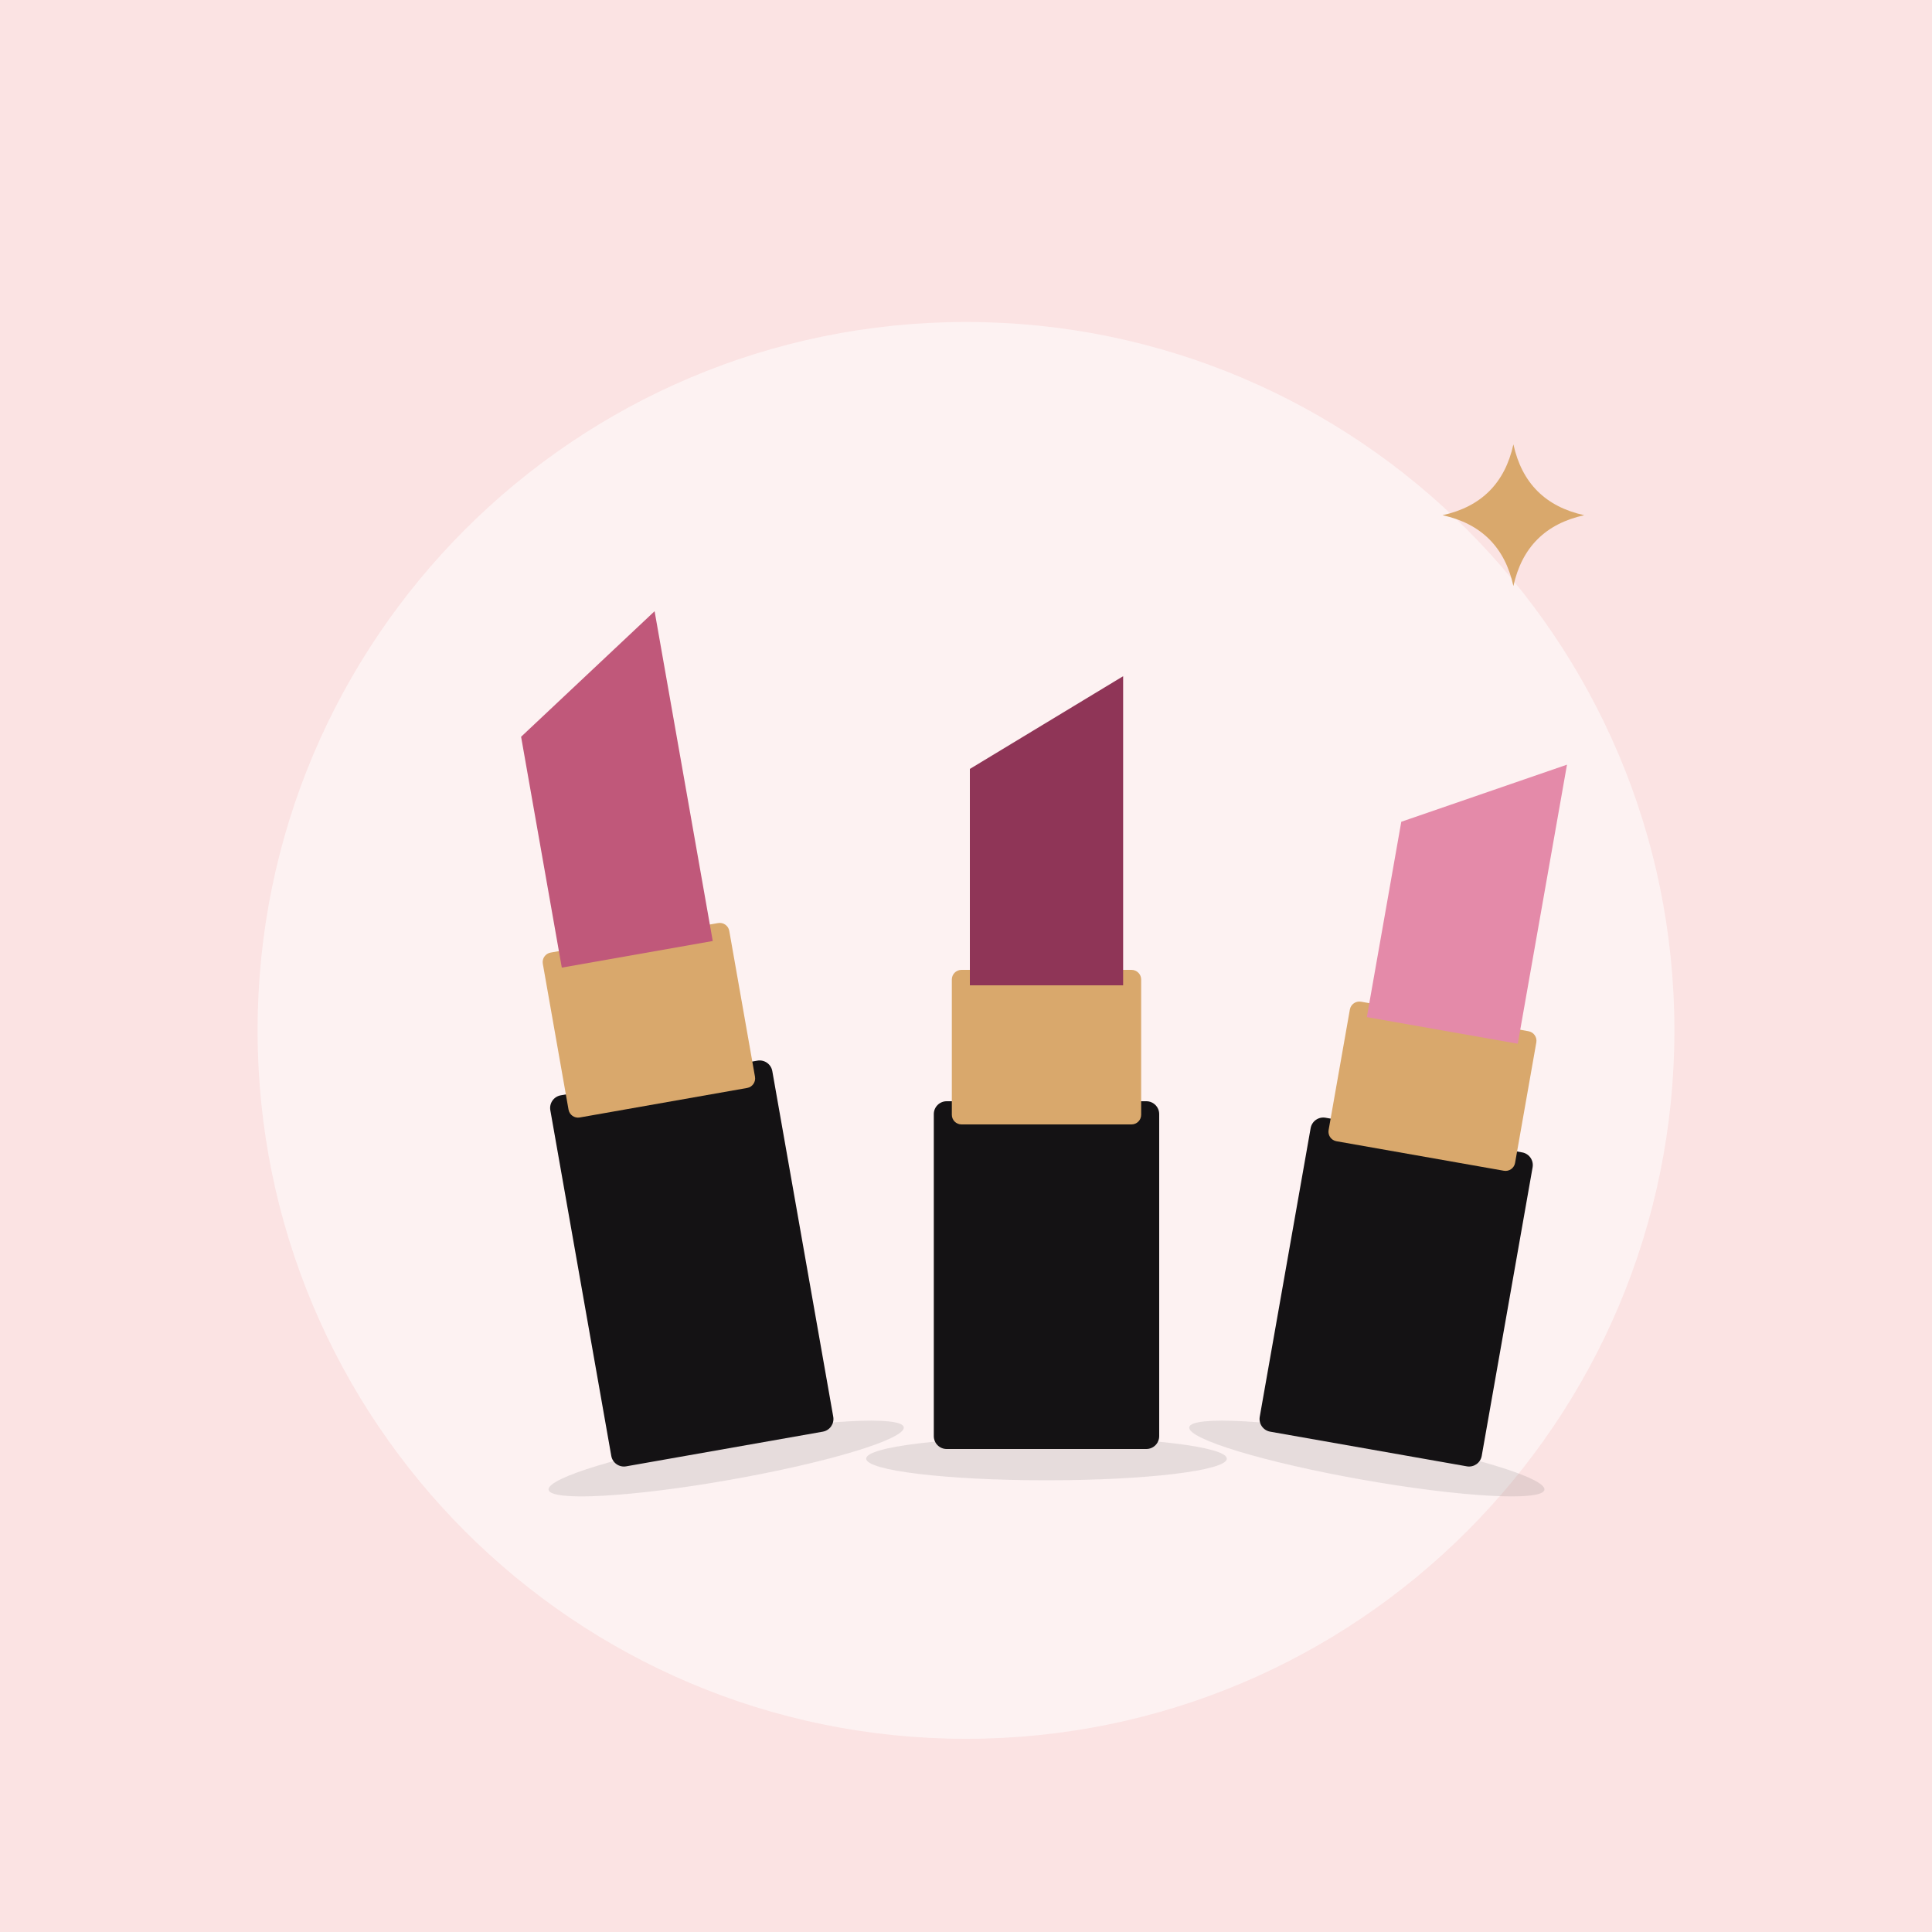
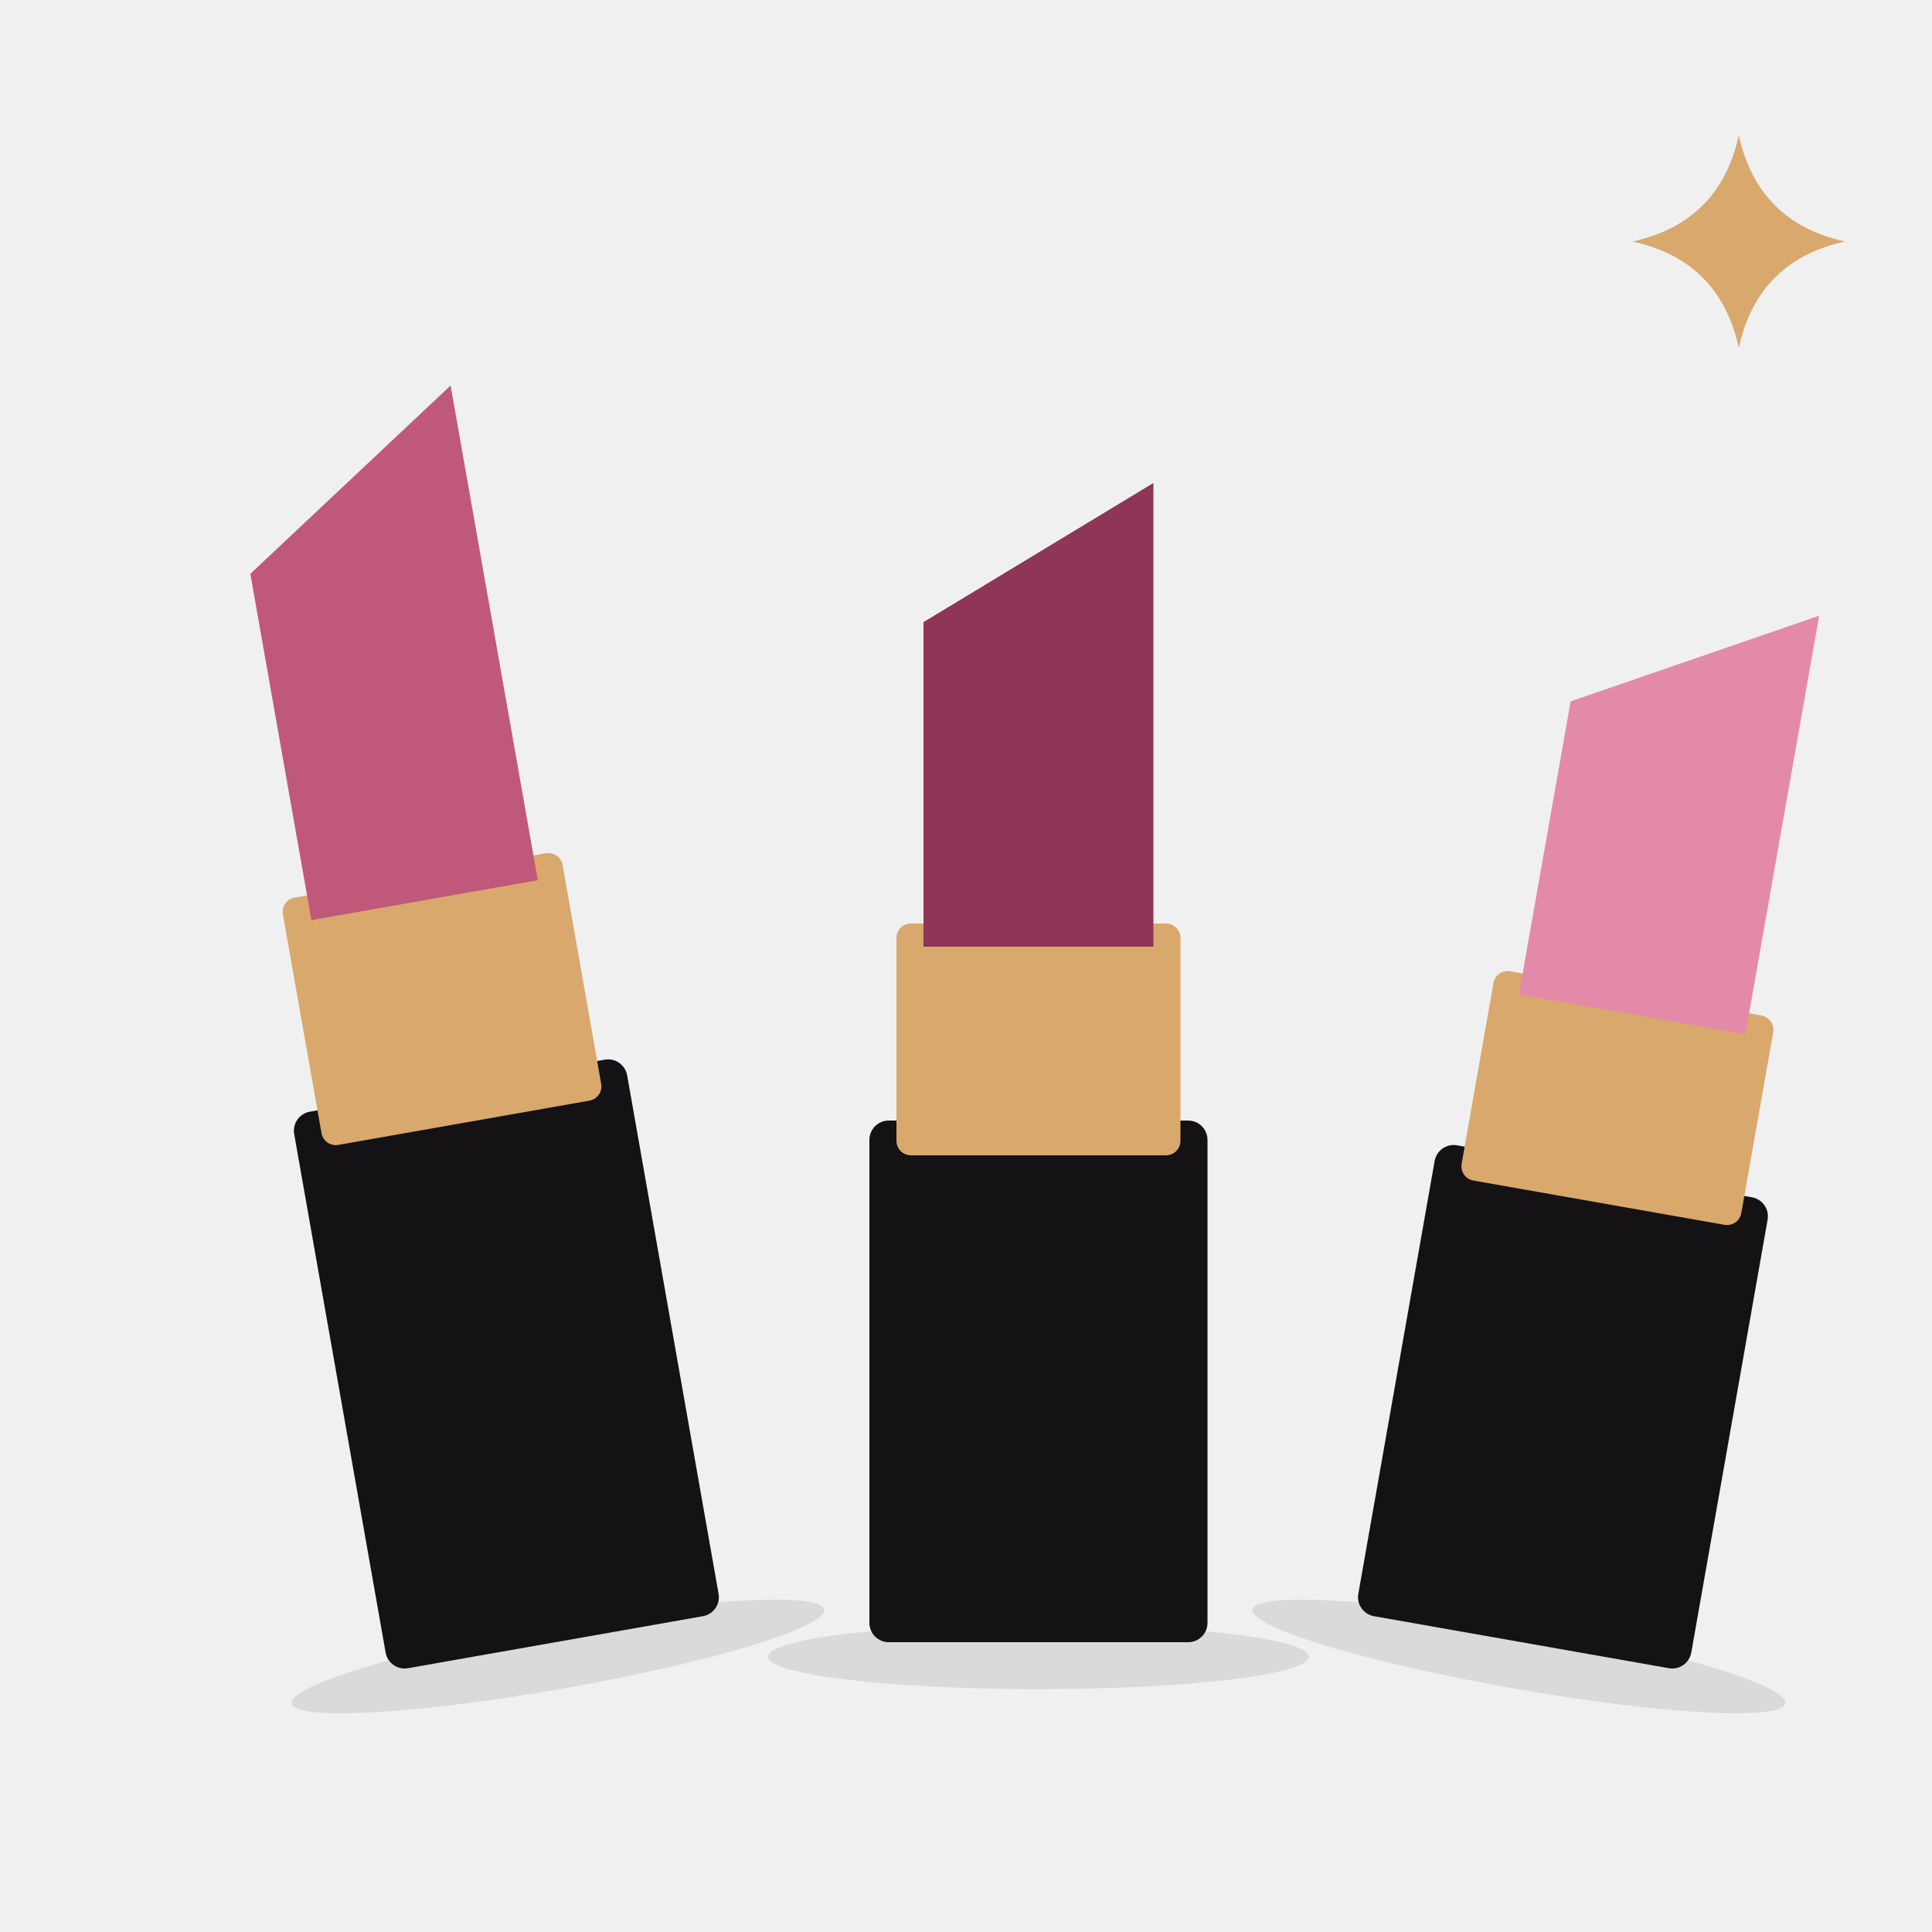
- <svg xmlns="http://www.w3.org/2000/svg" viewBox="0 0 600 600" width="600" height="600">
-   <rect width="600" height="600" fill="#fbe3e3" />
-   <circle cx="300" cy="320" r="220" fill="#ffffff" opacity=".55" />
+ <svg xmlns="http://www.w3.org/2000/svg" viewBox="110 110 400 400" width="400" height="400" data-bg="#fbe3e3">
  <g transform="rotate(-10 225.0 450)">
    <ellipse cx="225.0" cy="453" rx="56.0" ry="6.72" fill="#141214" opacity=".10" />
    <rect x="190" y="333.0" width="70" height="117.0" rx="4" fill="#141214" />
    <rect x="195.6" y="288.8" width="58.8" height="52.0" rx="3" fill="#d9a86c" />
    <path d="M201.2,294.0 L201.2,221.2 L248.8,190 L248.8,294.0 Z" fill="#c0587a" />
  </g>
  <g transform="rotate(0 325.0 450)">
    <ellipse cx="325.0" cy="453" rx="56.0" ry="6.72" fill="#141214" opacity=".10" />
    <rect x="290" y="342.0" width="70" height="108.0" rx="4" fill="#141214" />
    <rect x="295.6" y="301.2" width="58.8" height="48.0" rx="3" fill="#d9a86c" />
    <path d="M301.2,306.0 L301.2,238.8 L348.8,210 L348.8,306.0 Z" fill="#8f3557" />
  </g>
  <g transform="rotate(10 425.0 450)">
    <ellipse cx="425.0" cy="453" rx="56.0" ry="6.72" fill="#141214" opacity=".10" />
    <rect x="390" y="351.0" width="70" height="99.0" rx="4" fill="#141214" />
    <rect x="395.6" y="313.6" width="58.8" height="44.0" rx="3" fill="#d9a86c" />
    <path d="M401.2,318.0 L401.2,256.4 L448.8,230 L448.8,318.0 Z" fill="#e48aa9" />
  </g>
  <path d="M470,138 Q473.96,156.04 492,160 Q473.96,163.96 470,182 Q466.04,163.96 448,160 Q466.04,156.04 470,138 Z" fill="#d9a86c" />
</svg>
